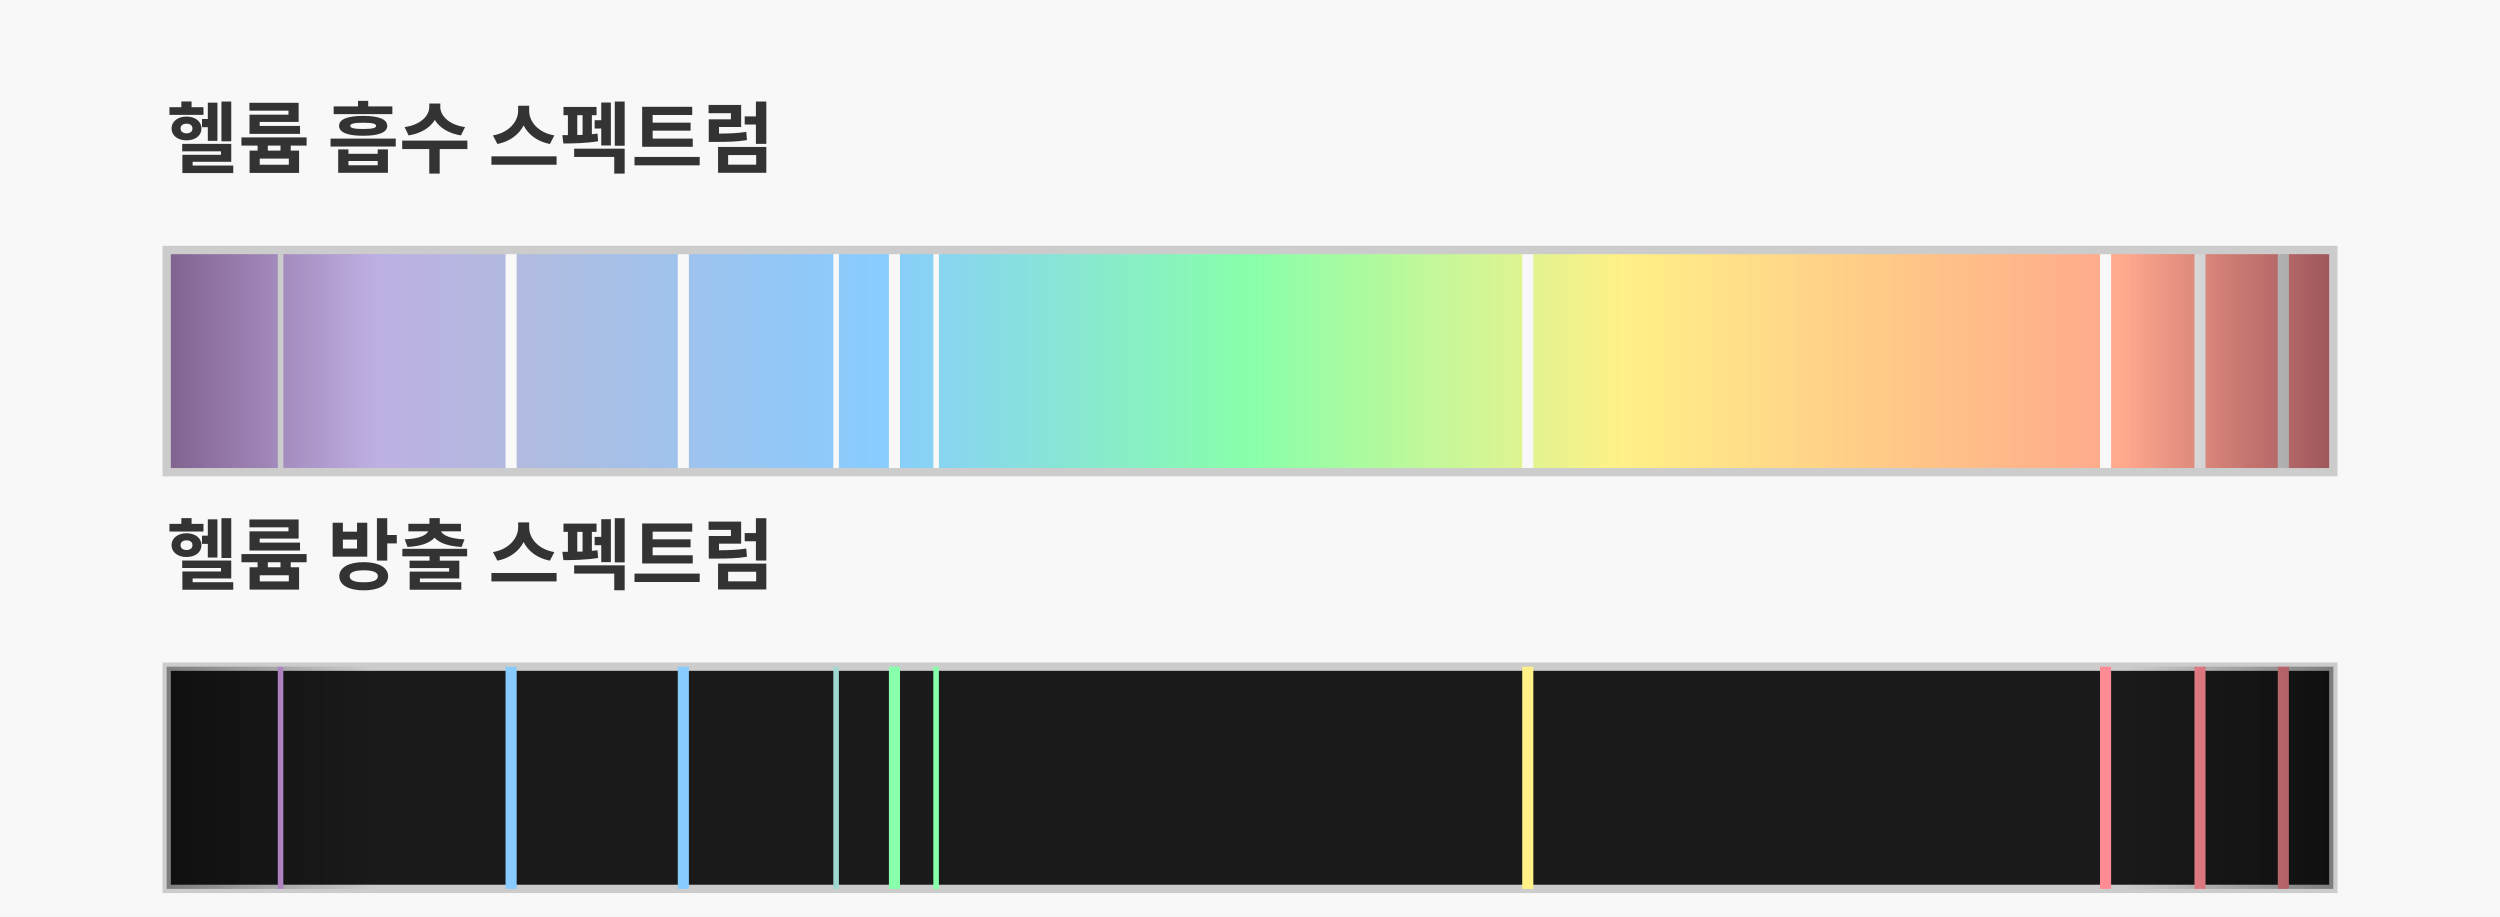
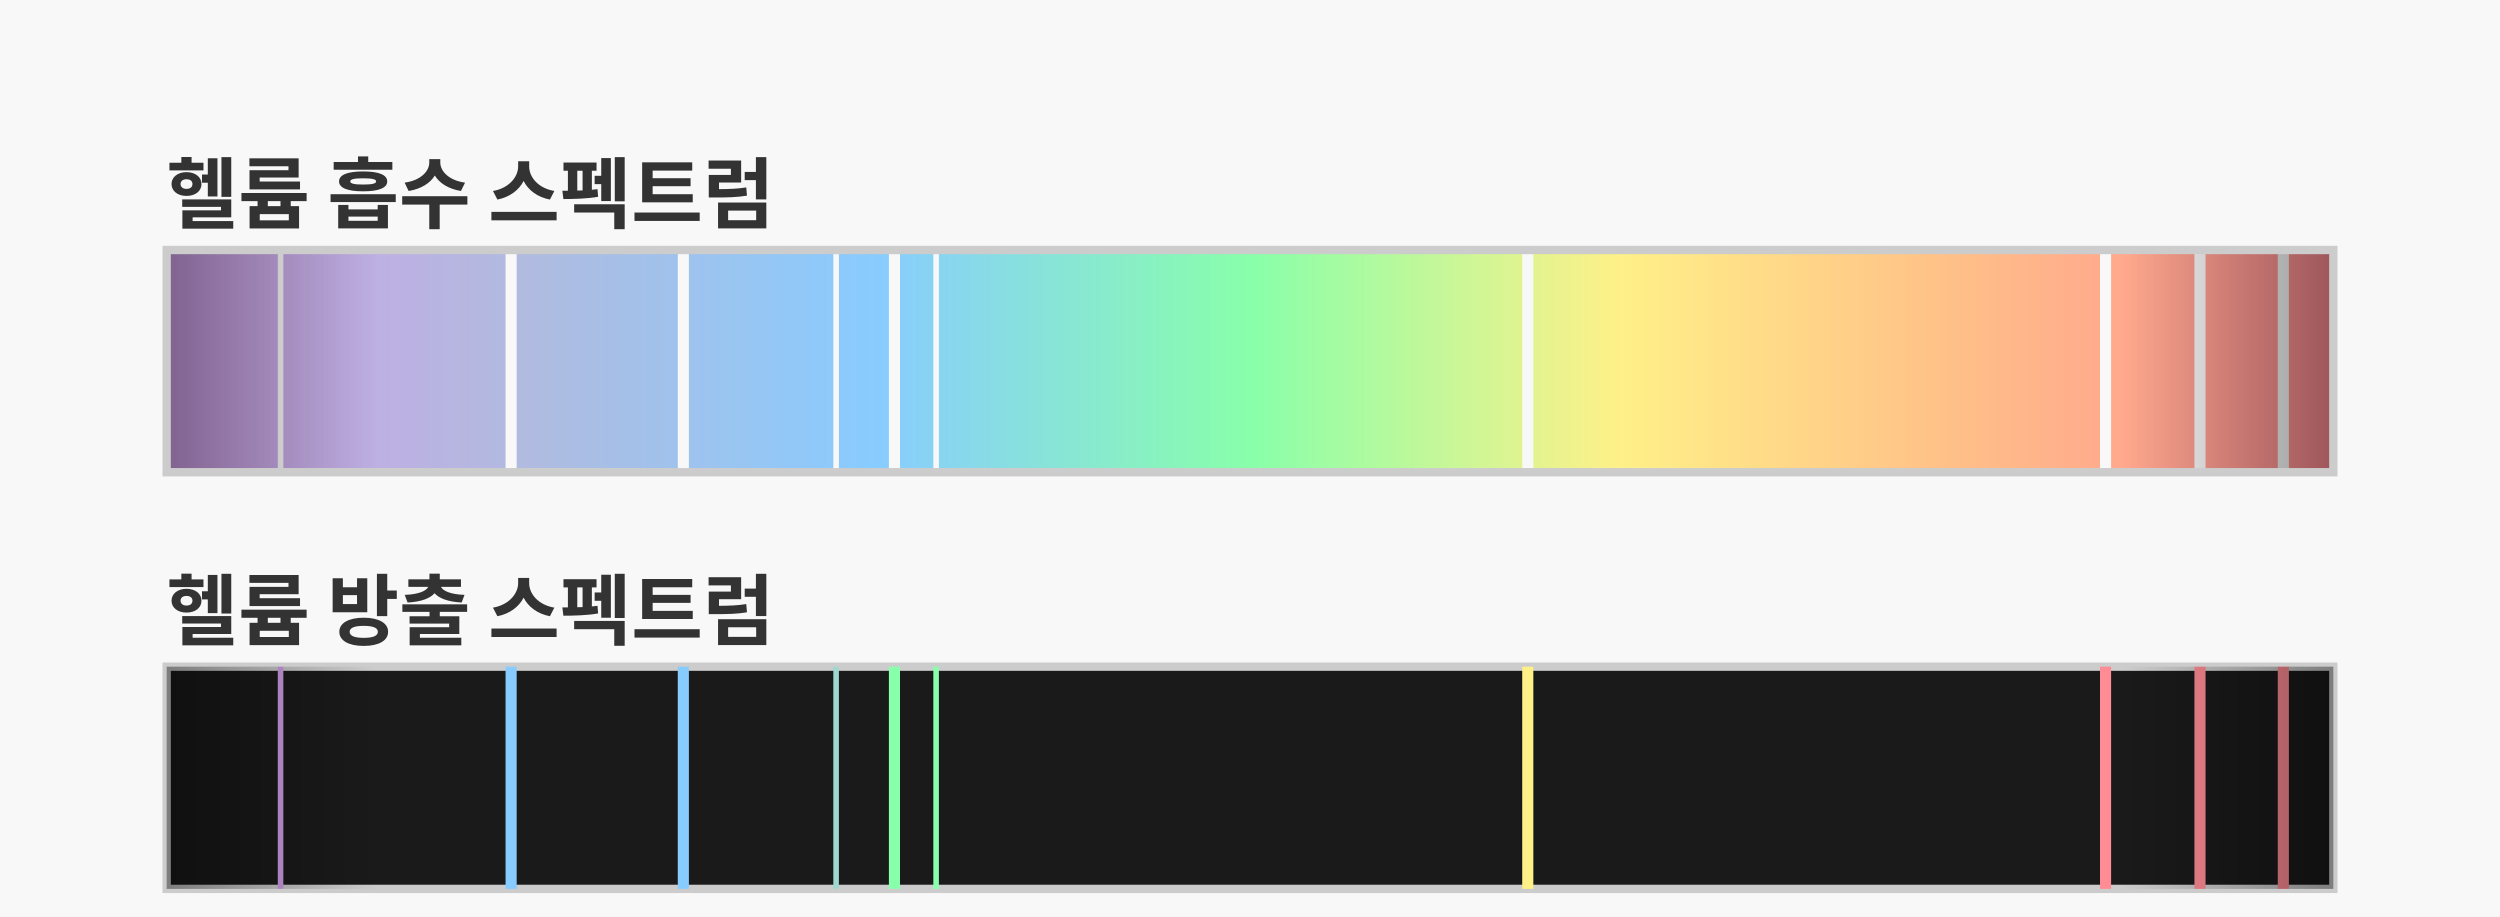
<svg xmlns="http://www.w3.org/2000/svg" width="450" height="165" viewBox="0 0 450 165">
  <defs>
    <linearGradient id="continuousSpectrum" x1="0%" y1="0%" x2="100%" y2="0%">
      <stop offset="0%" stop-color="#D19FE8" />
      <stop offset="17%" stop-color="#B0BBDF" />
      <stop offset="33%" stop-color="#88CCFF" />
      <stop offset="50%" stop-color="#88FFAA" />
      <stop offset="67%" stop-color="#FFF088" />
      <stop offset="83%" stop-color="#FFBD88" />
      <stop offset="100%" stop-color="#FF8B94" />
    </linearGradient>
    <linearGradient id="edgeDarkening" x1="0%" y1="0%" x2="100%" y2="0%">
      <stop offset="0%" stop-color="#000000" stop-opacity="0.4" />
      <stop offset="10%" stop-color="#000000" stop-opacity="0" />
      <stop offset="90%" stop-color="#000000" stop-opacity="0" />
      <stop offset="100%" stop-color="#000000" stop-opacity="0.4" />
    </linearGradient>
    <mask id="absorptionMask">
      <rect x="30" y="0" width="390" height="100" fill="white" />
      <rect x="50" y="0" width="1" height="100" fill="black" />
      <rect x="91" y="0" width="2" height="100" fill="black" />
      <rect x="122" y="0" width="2" height="100" fill="black" />
      <rect x="150" y="0" width="1" height="100" fill="black" />
      <rect x="160" y="0" width="2" height="100" fill="black" />
      <rect x="168" y="0" width="1" height="100" fill="black" />
      <rect x="274" y="0" width="2" height="100" fill="black" />
      <rect x="378" y="0" width="2" height="100" fill="black" />
      <rect x="395" y="0" width="2" height="100" fill="black" />
      <rect x="410" y="0" width="2" height="100" fill="black" />
    </mask>
  </defs>
  <rect width="450" height="165" fill="#F8F8F8" />
-   <text x="30" y="30" font-size="14" font-weight="bold" fill="#333" font-family="Arial, sans-serif">
+   <text x="30" y="40" font-size="14" font-weight="bold" fill="#333" font-family="Arial, sans-serif">
    헬륨 흡수 스펙트럼
  </text>
  <rect x="30" y="45" width="390" height="40" fill="url(#continuousSpectrum)" mask="url(#absorptionMask)" />
  <rect x="30" y="45" width="390" height="40" fill="url(#edgeDarkening)" />
  <rect x="30" y="45" width="390" height="40" fill="none" stroke="#CCC" stroke-width="1.5" />
-   <text x="30" y="105" font-size="14" font-weight="bold" fill="#333" font-family="Arial, sans-serif">
+   <text x="30" y="115" font-size="14" font-weight="bold" fill="#333" font-family="Arial, sans-serif">
    헬륨 방출 스펙트럼
  </text>
  <rect x="30" y="120" width="390" height="40" fill="#1A1A1A" stroke="#CCC" stroke-width="1.5" />
  <rect x="50" y="120" width="1" height="40" fill="#D19FE8" />
  <rect x="91" y="120" width="2" height="40" fill="#88CCFF" />
  <rect x="122" y="120" width="2" height="40" fill="#88CCFF" />
  <rect x="150" y="120" width="1" height="40" fill="#9FD8D0" />
  <rect x="160" y="120" width="2" height="40" fill="#88FFAA" />
  <rect x="168" y="120" width="1" height="40" fill="#88FFAA" />
  <rect x="274" y="120" width="2" height="40" fill="#FFF088" />
  <rect x="378" y="120" width="2" height="40" fill="#FF8B94" />
  <rect x="395" y="120" width="2" height="40" fill="#FF8B94" />
  <rect x="410" y="120" width="2" height="40" fill="#FF8B94" />
  <rect x="30" y="120" width="390" height="40" fill="url(#edgeDarkening)" />
</svg>
